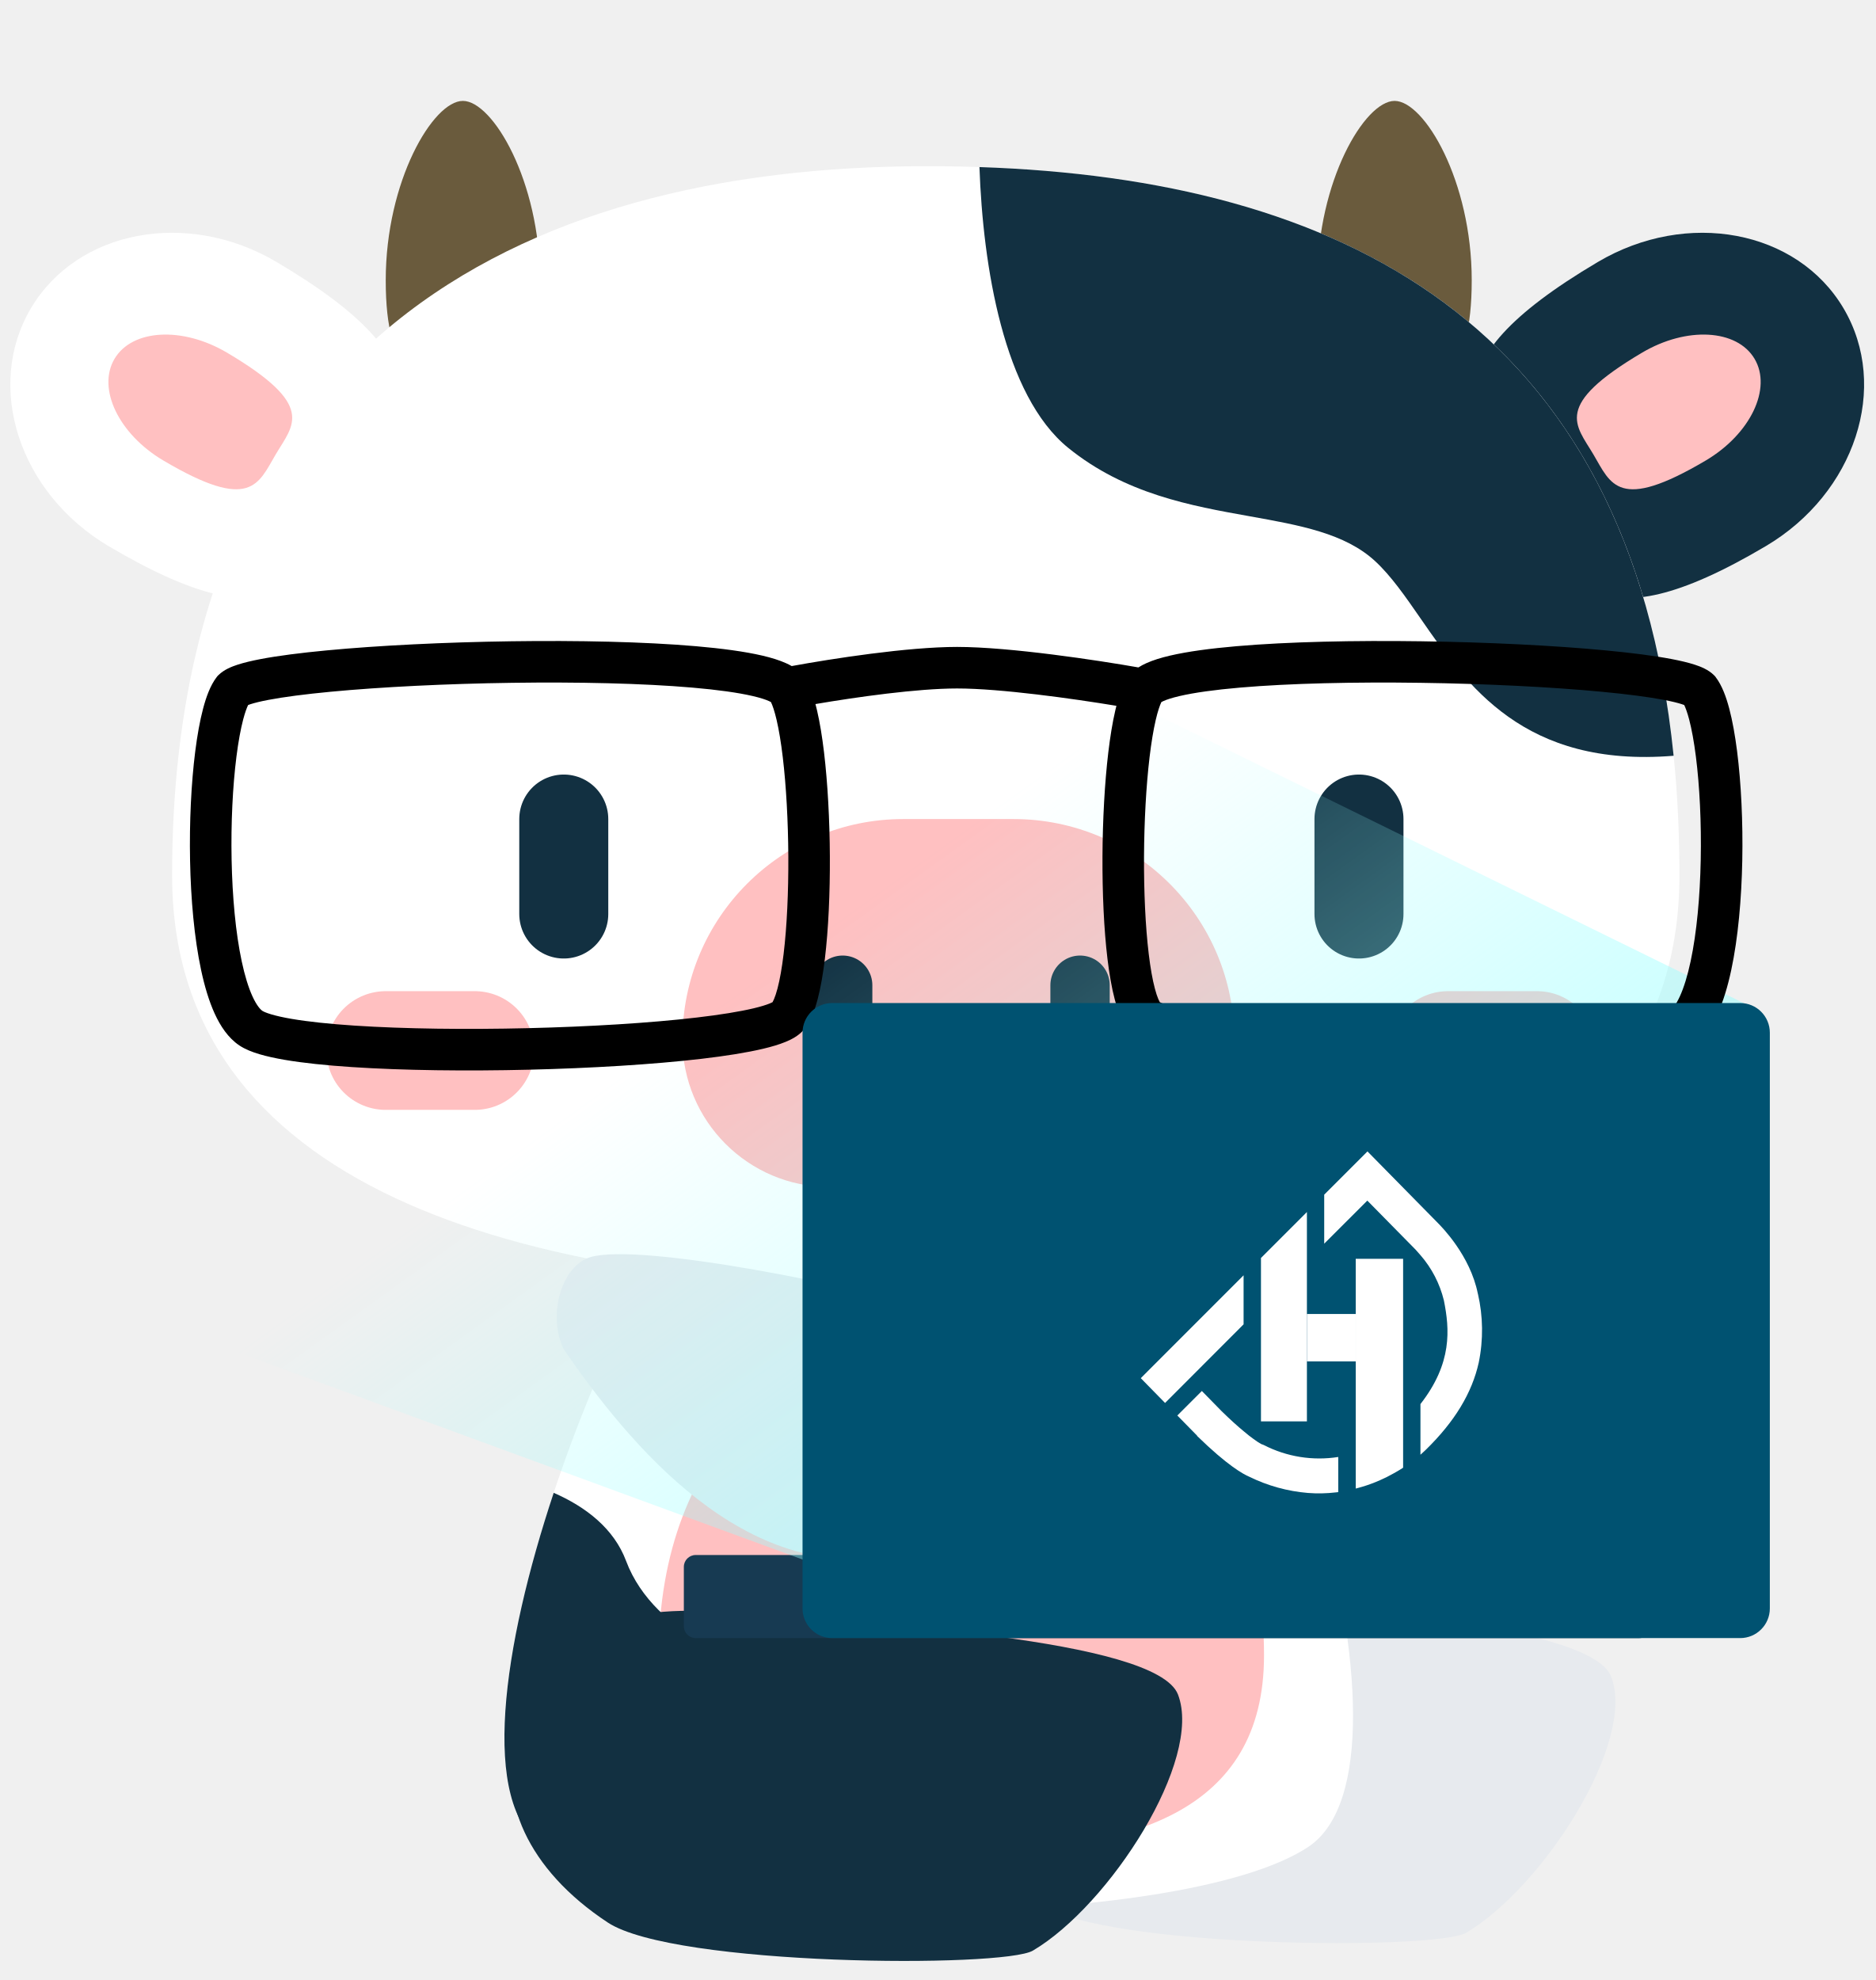
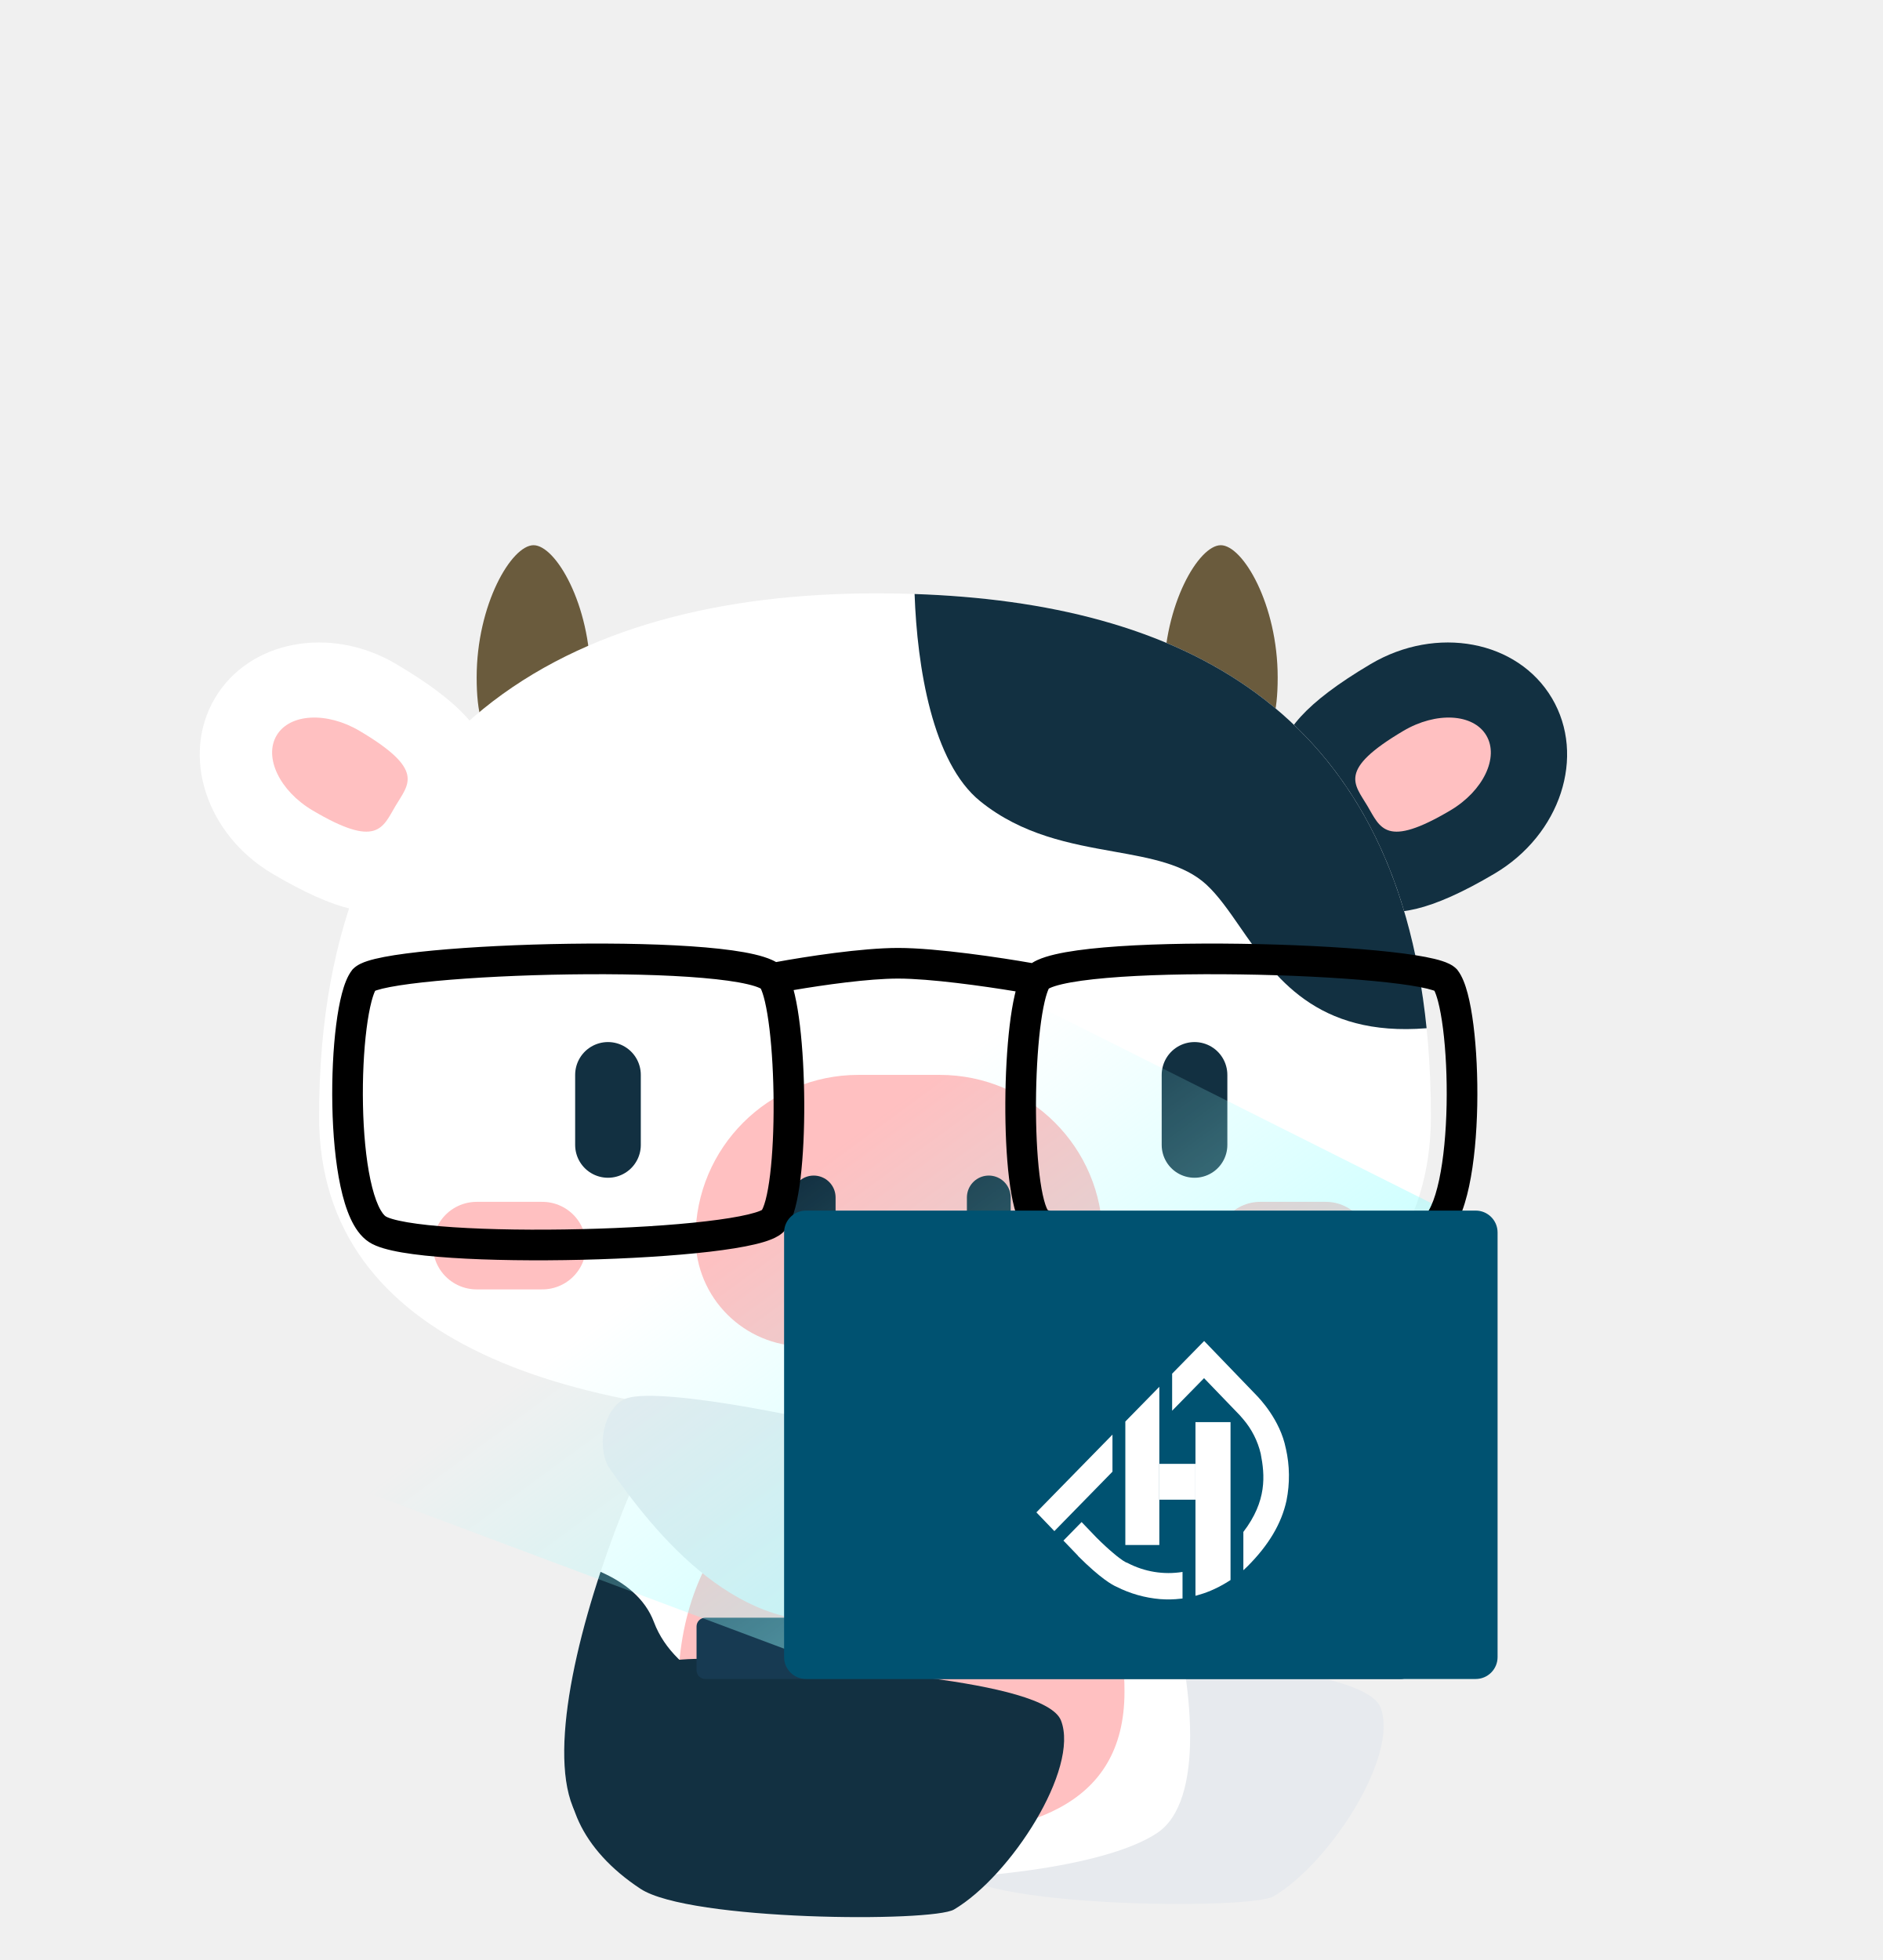
- <svg xmlns="http://www.w3.org/2000/svg" width="144" height="152" viewBox="0 0 144 152" fill="none">
-   <g id="Cow sitting" clip-path="url(#clip0_2104_1035)">
-     <path id="Ellipse 4" d="M21.244 20.118C35.038 28.281 30.777 32.35 27.213 38.372C23.649 44.394 21.852 49.922 8.339 41.925C1.479 37.865 -1.193 29.692 2.371 23.67C5.934 17.648 14.384 16.058 21.244 20.118Z" fill="white" />
-     <path id="Ellipse 5" d="M41.462 21.512C41.462 29.115 38.81 29.16 35.539 29.16C32.268 29.16 29.616 29.115 29.616 21.512C29.616 13.909 33.246 7.746 35.539 7.746C37.832 7.746 41.462 13.909 41.462 21.512Z" fill="#6A5B3D" />
-     <path id="Ellipse 6" d="M112.996 21.512C112.996 29.115 110.344 29.16 107.073 29.16C103.801 29.16 101.149 29.115 101.149 21.512C101.149 13.909 104.78 7.746 107.073 7.746C109.365 7.746 112.996 13.909 112.996 21.512Z" fill="#6A5B3D" />
-     <path id="Ellipse 3" d="M122.669 20.118C108.876 28.281 113.137 32.35 116.701 38.372C120.265 44.394 122.061 49.922 135.575 41.925C142.435 37.865 145.107 29.692 141.543 23.67C137.979 17.648 129.529 16.058 122.669 20.118Z" fill="#123041" />
-     <path id="Ellipse 7" d="M126.073 27.074C119.199 31.142 120.979 32.59 122.331 34.875C123.683 37.159 124.235 39.334 130.97 35.348C134.389 33.324 136.065 29.832 134.712 27.547C133.36 25.262 129.492 25.05 126.073 27.074Z" fill="#FFC0C1" />
-     <path id="Ellipse 8" d="M17.432 27.074C24.306 31.142 22.526 32.59 21.174 34.875C19.822 37.159 19.27 39.334 12.535 35.348C9.116 33.324 7.44 29.832 8.792 27.547C10.145 25.262 14.012 25.05 17.432 27.074Z" fill="#FFC0C1" />
-     <path id="Vector 23" d="M112.566 148.375C110.298 149.717 85.03 149.582 79.925 146.219C73.714 142.128 71.439 136.625 72.936 131.873C76.15 121.671 83.38 121.879 91.354 122.562C99.327 123.246 122.031 124.389 123.703 128.713C125.641 133.725 118.463 144.888 112.566 148.375Z" fill="#E7EAEE" />
-     <path id="Vector 17" d="M100.448 141.781C110.217 135.284 97.012 94.761 87.47 89.657C77.928 84.553 62.409 85.326 55.593 89.657C48.778 93.988 31.935 135.13 41.704 141.781C51.473 148.431 90.679 148.277 100.448 141.781Z" fill="white" />
-     <path id="Intersect" fill-rule="evenodd" clip-rule="evenodd" d="M74.343 146.669C74.42 144.272 74.341 139.378 72.673 136.459C70.003 131.789 61.282 128.713 61.282 128.713C57.789 128.182 50.256 125.661 48.069 119.829C47.139 117.347 44.992 115.685 42.512 114.6C38.613 126.337 36.784 138.434 41.704 141.783C47.023 145.405 61.072 147.008 74.343 146.669Z" fill="#123041" />
-     <path id="Ellipse 19" d="M97.049 127.082C97.049 139.236 86.645 142.155 73.812 142.155C60.979 142.155 50.575 139.236 50.575 127.082C50.575 111.104 60.979 102.06 73.812 102.06C86.645 102.06 97.049 111.104 97.049 127.082Z" fill="#FFC0C1" />
-     <path id="Vector" d="M73.616 138.055C73.709 138.055 73.802 138.037 73.889 138.002C73.975 137.967 74.054 137.915 74.121 137.849L77.285 134.666C77.402 134.531 77.463 134.356 77.456 134.178C77.449 134 77.375 133.831 77.248 133.705C77.122 133.58 76.952 133.506 76.773 133.499C76.594 133.492 76.419 133.553 76.283 133.668L73.111 136.817C73.044 136.882 72.991 136.961 72.955 137.047C72.919 137.133 72.9 137.225 72.9 137.319C72.9 137.412 72.919 137.505 72.955 137.591C72.991 137.677 73.044 137.755 73.111 137.821C73.175 137.892 73.252 137.949 73.339 137.989C73.426 138.029 73.52 138.051 73.616 138.055Z" fill="#FF8D8D" />
-     <path id="Vector_2" d="M76.747 138.055C76.84 138.055 76.932 138.037 77.018 138.002C77.104 137.967 77.182 137.915 77.248 137.85C77.314 137.784 77.366 137.706 77.402 137.62C77.438 137.534 77.457 137.442 77.457 137.349C77.457 137.256 77.438 137.163 77.402 137.077C77.366 136.991 77.314 136.913 77.248 136.848L74.108 133.707C74.042 133.641 73.964 133.588 73.878 133.553C73.792 133.517 73.7 133.498 73.606 133.498C73.513 133.498 73.421 133.517 73.335 133.553C73.249 133.588 73.171 133.641 73.106 133.707C72.974 133.839 72.9 134.018 72.9 134.205C72.9 134.391 72.974 134.57 73.106 134.702L76.253 137.85C76.384 137.98 76.562 138.054 76.747 138.055Z" fill="#FF8D8D" />
-     <path id="Vector 18" d="M79.306 149.743C77.037 151.085 51.769 150.949 46.664 147.587C40.453 143.496 38.178 137.993 39.675 133.241C42.889 123.039 50.12 123.247 58.093 123.93C66.067 124.614 88.77 125.757 90.442 130.081C92.38 135.093 85.203 146.256 79.306 149.743Z" fill="#123041" />
-     <path id="Ellipse 1" d="M128.943 67.206C128.943 90.985 102.867 98.871 71.174 98.871C39.482 98.871 13.214 90.985 13.214 67.206C13.214 26.659 39.482 12.758 71.174 12.758C102.867 12.758 128.943 24.729 128.943 67.206Z" fill="white" />
-     <path id="Intersect_2" fill-rule="evenodd" clip-rule="evenodd" d="M75.2 12.825C75.467 20.412 77.052 30.363 82.023 34.387C86.395 37.926 91.44 38.828 95.949 39.633C99.802 40.322 103.263 40.94 105.576 43.075C106.805 44.209 107.896 45.784 109.076 47.489C112.634 52.627 117.015 58.953 128.497 58.019C125.1 24.593 102.67 13.755 75.2 12.825Z" fill="#123041" />
-     <path id="Vector 5" d="M43.285 62.877V70.166" stroke="#123041" stroke-width="6.834" stroke-linecap="round" />
-     <path id="Vector 6" d="M104.339 62.877V70.166" stroke="#123041" stroke-width="6.834" stroke-linecap="round" />
-     <path id="Rectangle 1" d="M52.397 79.826C52.397 70.465 59.986 62.877 69.347 62.877H77.821C87.182 62.877 94.77 70.465 94.77 79.826C94.77 86.066 89.711 91.125 83.471 91.125H63.697C57.456 91.125 52.397 86.066 52.397 79.826Z" fill="#FFC0C1" />
-     <path id="Vector 3" d="M64.699 75.633V80.645" stroke="#123041" stroke-width="4.556" stroke-linecap="round" />
-     <path id="Vector 4" d="M82.924 75.633L82.924 80.645" stroke="#123041" stroke-width="4.556" stroke-linecap="round" />
-     <path id="Line 1" d="M29.616 80.646H36.45" stroke="#FFC0C1" stroke-width="9.113" stroke-linecap="round" />
-     <path id="Line 2" d="M111.173 80.646H118.008" stroke="#FFC0C1" stroke-width="9.113" stroke-linecap="round" />
-     <path id="Vector 24" d="M68.698 119.394C57.146 121.68 48.299 110.864 43.264 103.558C42.001 100.87 43.169 97.161 45.316 96.511C49.139 95.354 66.119 98.815 72.395 100.764C78.672 102.713 83.137 116.536 68.698 119.394Z" fill="#E7EAEE" />
-     <rect id="Rectangle 1732" width="74.267" height="6.379" rx="0.911" transform="matrix(-1 0 0 1 126.771 119.374)" fill="#173A52" />
-     <path id="Vector_3" d="M134.865 77.492L36.426 29.16L6.835 99.628L69.367 122.563L134.865 77.492Z" fill="url(#paint0_linear_2104_1035)" />
-     <path id="Union" fill-rule="evenodd" clip-rule="evenodd" d="M19.05 54.123C18.953 54.324 18.819 54.673 18.674 55.22C18.476 55.973 18.298 56.944 18.154 58.082C17.866 60.354 17.726 63.173 17.782 65.998C17.838 68.83 18.089 71.604 18.559 73.802C18.794 74.903 19.074 75.809 19.384 76.488C19.708 77.195 19.993 77.5 20.148 77.603C20.209 77.644 20.409 77.746 20.831 77.871C21.231 77.99 21.751 78.107 22.388 78.216C23.662 78.434 25.309 78.608 27.221 78.734C31.039 78.986 35.802 79.043 40.525 78.93C45.25 78.817 49.897 78.535 53.484 78.115C55.283 77.904 56.778 77.664 57.869 77.404C58.417 77.273 58.823 77.147 59.099 77.034C59.205 76.99 59.273 76.956 59.313 76.935L59.319 76.925C59.348 76.873 59.385 76.799 59.427 76.701C59.512 76.501 59.603 76.233 59.694 75.889C59.876 75.201 60.035 74.304 60.163 73.239C60.42 71.114 60.539 68.458 60.526 65.753C60.511 63.051 60.364 60.344 60.099 58.121C59.966 57.008 59.806 56.04 59.626 55.267C59.467 54.584 59.311 54.142 59.192 53.896C59.159 53.877 59.112 53.852 59.046 53.823C58.786 53.704 58.381 53.571 57.808 53.437C56.67 53.171 55.085 52.952 53.159 52.786C49.32 52.454 44.331 52.347 39.304 52.418C34.281 52.488 29.264 52.736 25.376 53.105C23.428 53.29 21.794 53.502 20.596 53.731C19.994 53.846 19.538 53.959 19.223 54.062C19.152 54.085 19.095 54.105 19.05 54.123ZM60.365 50.919C60.495 50.978 60.638 51.048 60.785 51.132C63.86 50.569 69.678 49.663 73.483 49.663C77.535 49.663 84.313 50.692 87.404 51.237C87.61 51.105 87.815 51.001 87.996 50.919C88.522 50.679 89.152 50.489 89.827 50.331C91.183 50.015 92.942 49.78 94.928 49.608C98.913 49.264 104.019 49.157 109.102 49.229C114.188 49.3 119.293 49.551 123.286 49.93C125.279 50.119 127.025 50.342 128.364 50.598C129.031 50.726 129.633 50.868 130.129 51.03C130.547 51.167 131.159 51.397 131.593 51.831L131.666 51.904L131.729 51.986C132.218 52.623 132.538 53.527 132.77 54.406C133.017 55.339 133.216 56.459 133.371 57.681C133.681 60.129 133.826 63.105 133.768 66.061C133.71 69.01 133.448 72.003 132.921 74.468C132.658 75.699 132.318 76.849 131.878 77.813C131.45 78.749 130.853 79.676 129.982 80.257C129.531 80.558 128.978 80.769 128.438 80.929C127.876 81.096 127.224 81.237 126.511 81.36C125.086 81.604 123.318 81.787 121.35 81.916C117.409 82.177 112.547 82.234 107.759 82.119C102.973 82.004 98.222 81.717 94.506 81.283C92.653 81.066 91.018 80.808 89.752 80.506C89.121 80.356 88.54 80.185 88.053 79.985C87.62 79.808 87.043 79.524 86.639 79.04C86.118 78.415 85.803 77.531 85.584 76.705C85.351 75.823 85.17 74.767 85.031 73.621C84.754 71.325 84.632 68.528 84.646 65.737C84.661 62.943 84.812 60.112 85.095 57.743C85.237 56.559 85.413 55.468 85.629 54.543C85.657 54.423 85.686 54.303 85.716 54.184C82.364 53.63 76.819 52.852 73.483 52.852C70.414 52.852 65.752 53.513 62.609 54.049C62.653 54.212 62.694 54.377 62.732 54.543C62.948 55.468 63.124 56.559 63.266 57.743C63.548 60.112 63.7 62.943 63.715 65.737C63.729 68.528 63.607 71.325 63.33 73.621C63.191 74.767 63.01 75.823 62.777 76.705C62.558 77.531 62.243 78.415 61.722 79.04C61.318 79.524 60.741 79.808 60.308 79.985C59.821 80.185 59.24 80.356 58.609 80.506C57.343 80.808 55.708 81.066 53.855 81.283C50.139 81.717 45.388 82.004 40.602 82.119C35.814 82.234 30.952 82.177 27.011 81.916C25.043 81.787 23.275 81.604 21.849 81.36C21.137 81.237 20.485 81.096 19.923 80.929C19.383 80.769 18.83 80.558 18.379 80.257C17.508 79.676 16.911 78.749 16.483 77.813C16.043 76.849 15.703 75.699 15.44 74.468C14.913 72.003 14.651 69.01 14.593 66.061C14.535 63.105 14.68 60.129 14.99 57.681C15.145 56.459 15.344 55.339 15.591 54.406C15.823 53.527 16.143 52.623 16.632 51.986L16.695 51.904L16.768 51.831C17.202 51.397 17.814 51.167 18.232 51.03C18.728 50.868 19.33 50.726 19.997 50.598C21.336 50.342 23.082 50.119 25.075 49.93C29.068 49.551 34.173 49.3 39.26 49.229C44.342 49.157 49.448 49.264 53.433 49.608C55.419 49.78 57.178 50.015 58.534 50.331C59.209 50.489 59.838 50.679 60.365 50.919ZM129.687 55.22C129.542 54.673 129.407 54.324 129.311 54.123C129.266 54.105 129.209 54.085 129.138 54.062C128.823 53.959 128.367 53.846 127.765 53.731C126.567 53.502 124.933 53.29 122.985 53.105C119.097 52.736 114.08 52.488 109.057 52.418C104.03 52.347 99.041 52.454 95.202 52.786C93.276 52.952 91.691 53.171 90.553 53.437C89.98 53.571 89.575 53.704 89.315 53.823C89.249 53.852 89.202 53.877 89.169 53.896C89.05 54.142 88.894 54.584 88.735 55.267C88.555 56.04 88.395 57.008 88.262 58.121C87.997 60.344 87.85 63.051 87.835 65.753C87.822 68.458 87.941 71.114 88.198 73.239C88.326 74.304 88.485 75.201 88.668 75.889C88.758 76.233 88.849 76.501 88.934 76.701C88.976 76.799 89.013 76.873 89.042 76.925L89.048 76.935C89.088 76.956 89.156 76.99 89.262 77.034C89.538 77.147 89.944 77.273 90.492 77.404C91.583 77.664 93.077 77.904 94.876 78.115C98.465 78.535 103.111 78.817 107.836 78.93C112.559 79.043 117.322 78.986 121.14 78.734C123.052 78.608 124.699 78.434 125.973 78.216C126.61 78.107 127.13 77.99 127.53 77.871C127.952 77.746 128.152 77.644 128.213 77.603C128.368 77.5 128.653 77.195 128.977 76.488C129.287 75.809 129.567 74.903 129.802 73.802C130.272 71.604 130.523 68.83 130.579 65.998C130.635 63.173 130.495 60.354 130.207 58.082C130.063 56.944 129.885 55.973 129.687 55.22Z" fill="black" />
-     <rect id="Rectangle 1731" width="74.267" height="48.752" rx="2.278" transform="matrix(-1 0 0 1 135.884 77.0005)" fill="#005271" />
-     <g id="Group 1220">
-       <path id="Vector_4" d="M95.48 101.666V97.902L87.587 105.798L89.452 107.702L95.48 101.666ZM113.465 99.313C112.88 96.372 110.67 94.167 110.416 93.906L104.991 88.391L101.891 91.49L101.67 91.711V95.475L104.98 92.167L108.066 95.302L108.537 95.78L108.57 95.814C108.57 95.814 108.776 96.016 109.059 96.354C109.928 97.352 110.544 98.543 110.858 99.828C111.299 102.034 111.52 104.633 109.059 107.787V111.676C109.291 111.474 109.427 111.331 109.489 111.279C111.696 109.118 113.017 106.934 113.535 104.6C113.894 102.853 113.871 101.05 113.469 99.313H113.465ZM97.032 110.934L96.951 110.893H96.911C96.67 110.768 96.441 110.621 96.227 110.456C96.024 110.312 95.778 110.121 95.491 109.875C95.042 109.507 94.483 109.007 93.803 108.342L92.276 106.783L90.393 108.665L91.912 110.213V110.235C94.263 112.529 95.469 113.176 95.914 113.364C97.323 114.057 98.85 114.48 100.416 114.61C101.135 114.666 101.858 114.651 102.575 114.566L102.748 114.547V111.849C100.795 112.158 98.794 111.837 97.036 110.934H97.032Z" fill="white" />
-       <path id="Vector_5" d="M100.342 93.043V109.115H96.814V96.572L97.168 96.219L97.359 96.028L98.425 94.961L99.146 94.241L99.382 94.006L100.106 93.281L100.342 93.043Z" fill="white" />
-       <path id="Vector_6" d="M107.728 96.634V112.669L107.683 112.702C107.522 112.805 107.349 112.912 107.165 113.015C107.106 113.052 107.044 113.085 106.981 113.118C106.819 113.21 106.646 113.301 106.47 113.39C106.293 113.478 106.135 113.551 105.958 113.629L105.668 113.754L105.271 113.908L104.947 114.022C104.726 114.096 104.498 114.165 104.263 114.228L104.09 114.272V96.634H107.728Z" fill="white" />
-       <path id="Vector_7" d="M104.089 100.872H100.342V104.511H104.089V100.872Z" fill="white" />
-     </g>
+ <svg xmlns="http://www.w3.org/2000/svg" width="196" height="204" viewBox="0 0 196 204" fill="none">
+   <g clip-path="url(#clip0_4002_556)">
+     <path d="M41.244 69.118C55.038 77.281 50.776 81.35 47.213 87.372C43.649 93.394 41.852 98.922 28.339 90.925C21.479 86.865 18.807 78.692 22.37 72.67C25.934 66.648 34.384 65.058 41.244 69.118Z" fill="white" />
+     <path d="M61.462 70.513C61.462 78.115 58.81 78.16 55.539 78.16C52.268 78.16 49.616 78.115 49.616 70.513C49.616 62.91 53.246 56.746 55.539 56.746C57.832 56.746 61.462 62.91 61.462 70.513Z" fill="#6A5B3D" />
+     <path d="M132.996 70.513C132.996 78.115 130.344 78.16 127.072 78.16C123.801 78.16 121.149 78.115 121.149 70.513C121.149 62.91 124.78 56.746 127.072 56.746C129.365 56.746 132.996 62.91 132.996 70.513Z" fill="#6A5B3D" />
+     <path d="M142.669 69.118C128.876 77.281 133.137 81.35 136.701 87.372C140.265 93.394 142.061 98.922 155.575 90.925C162.435 86.865 165.107 78.692 161.543 72.67C157.979 66.648 149.529 65.058 142.669 69.118Z" fill="#123041" />
+     <path d="M146.073 76.074C139.199 80.142 140.979 81.59 142.331 83.875C143.683 86.159 144.235 88.334 150.97 84.348C154.389 82.324 156.065 78.832 154.713 76.547C153.36 74.262 149.493 74.05 146.073 76.074Z" fill="#FFC0C1" />
+     <path d="M37.432 76.074C44.306 80.142 42.526 81.59 41.174 83.875C39.822 86.159 39.27 88.334 32.535 84.348C29.116 82.324 27.441 78.832 28.793 76.547C30.145 74.262 34.013 74.05 37.432 76.074Z" fill="#FFC0C1" />
+     <path d="M132.566 197.375C130.298 198.717 105.03 198.582 99.925 195.219C93.714 191.128 91.439 185.625 92.936 180.873C96.15 170.671 103.38 170.879 111.354 171.562C119.327 172.246 142.031 173.389 143.703 177.713C145.641 182.725 138.463 193.888 132.566 197.375Z" fill="#E7EAEE" />
+     <path d="M120.448 190.781C130.217 184.284 117.012 143.761 107.47 138.657C97.928 133.553 82.409 134.326 75.593 138.657C68.778 142.988 51.935 184.13 61.704 190.781C71.473 197.431 110.679 197.277 120.448 190.781Z" fill="white" />
+     <path fill-rule="evenodd" clip-rule="evenodd" d="M94.343 195.669C94.42 193.272 94.341 188.378 92.673 185.459C90.003 180.789 81.282 177.713 81.282 177.713C77.789 177.182 70.256 174.661 68.069 168.829C67.139 166.347 64.993 164.685 62.512 163.6C58.614 175.337 56.784 187.434 61.704 190.783C67.024 194.405 81.072 196.008 94.343 195.669Z" fill="#123041" />
+     <path d="M117.049 176.082C117.049 188.236 106.646 191.155 93.812 191.155C80.979 191.155 70.575 188.236 70.575 176.082C70.575 160.104 80.979 151.06 93.812 151.06C106.646 151.06 117.049 160.104 117.049 176.082Z" fill="#FFC0C1" />
+     <path d="M93.861 190.461C93.955 190.461 94.048 190.443 94.135 190.407C94.222 190.371 94.301 190.318 94.368 190.251L97.543 186.989C97.66 186.85 97.721 186.672 97.714 186.489C97.707 186.307 97.633 186.134 97.506 186.005C97.379 185.875 97.208 185.8 97.029 185.793C96.849 185.786 96.673 185.848 96.537 185.967L93.354 189.192C93.287 189.26 93.234 189.34 93.198 189.428C93.162 189.517 93.143 189.611 93.143 189.707C93.143 189.803 93.162 189.897 93.198 189.986C93.234 190.074 93.287 190.154 93.354 190.222C93.418 190.294 93.496 190.353 93.584 190.394C93.671 190.435 93.765 190.458 93.861 190.461Z" fill="#FF8D8D" />
+     <path d="M97.002 190.461C97.096 190.461 97.188 190.443 97.274 190.407C97.361 190.371 97.439 190.318 97.505 190.251C97.572 190.184 97.624 190.104 97.66 190.016C97.696 189.928 97.715 189.833 97.715 189.738C97.715 189.642 97.696 189.548 97.66 189.46C97.624 189.371 97.572 189.291 97.505 189.224L94.355 186.006C94.289 185.938 94.21 185.885 94.124 185.848C94.038 185.811 93.945 185.792 93.852 185.792C93.758 185.792 93.666 185.811 93.579 185.848C93.493 185.885 93.415 185.938 93.349 186.006C93.217 186.142 93.143 186.325 93.143 186.516C93.143 186.707 93.217 186.89 93.349 187.026L96.507 190.251C96.639 190.385 96.817 190.46 97.002 190.461V190.461Z" fill="#FF8D8D" />
+     <path d="M99.306 198.743C97.038 200.085 71.769 199.949 66.665 196.587C60.453 192.496 58.178 186.993 59.675 182.241C62.889 172.039 70.12 172.247 78.093 172.93C86.067 173.614 108.771 174.757 110.443 179.081C112.38 184.093 105.203 195.256 99.306 198.743Z" fill="#123041" />
+     <path d="M148.943 116.206C148.943 139.985 122.867 147.871 91.174 147.871C59.482 147.871 33.214 139.985 33.214 116.206C33.214 75.659 59.482 61.758 91.174 61.758C122.867 61.758 148.943 73.728 148.943 116.206Z" fill="white" />
+     <path fill-rule="evenodd" clip-rule="evenodd" d="M95.2 61.825C95.467 69.412 97.052 79.363 102.023 83.387C106.395 86.927 111.44 87.828 115.949 88.633C119.802 89.322 123.263 89.94 125.576 92.075C126.805 93.21 127.896 94.784 129.076 96.489C132.634 101.627 137.015 107.953 148.497 107.019C145.1 73.594 122.67 62.755 95.2 61.825Z" fill="#123041" />
+     <path d="M63.285 111.876V119.166" stroke="#123041" stroke-width="6.834" stroke-linecap="round" />
+     <path d="M124.339 111.876V119.166" stroke="#123041" stroke-width="6.834" stroke-linecap="round" />
+     <path d="M72.397 128.826C72.397 119.465 79.986 111.876 89.347 111.876H97.821C107.182 111.876 114.77 119.465 114.77 128.826V128.826C114.77 135.066 109.711 140.125 103.471 140.125H83.697C77.456 140.125 72.397 135.066 72.397 128.826V128.826Z" fill="#FFC0C1" />
+     <path d="M84.699 124.633V129.645" stroke="#123041" stroke-width="4.556" stroke-linecap="round" />
+     <path d="M102.924 124.633L102.924 129.645" stroke="#123041" stroke-width="4.556" stroke-linecap="round" />
+     <path d="M49.616 129.646H56.45" stroke="#FFC0C1" stroke-width="9.113" stroke-linecap="round" />
+     <path d="M131.173 129.646H138.008" stroke="#FFC0C1" stroke-width="9.113" stroke-linecap="round" />
+     <path d="M88.698 168.394C77.146 170.68 68.299 159.864 63.264 152.558C62.001 149.87 63.169 146.161 65.316 145.511C69.139 144.354 86.119 147.815 92.395 149.764C98.672 151.713 103.137 165.536 88.698 168.394Z" fill="#E7EAEE" />
+     <rect width="74.267" height="6.379" rx="0.911" transform="matrix(-1 0 0 1 146.771 168.374)" fill="#173A52" />
+     <path d="M155.315 128.404L56.547 78.879L26.858 151.086L89.598 174.587L155.315 128.404Z" fill="url(#paint0_linear_4002_556)" />
+     <path fill-rule="evenodd" clip-rule="evenodd" d="M39.05 103.123C38.953 103.324 38.819 103.673 38.674 104.22C38.476 104.973 38.298 105.944 38.154 107.082C37.866 109.354 37.726 112.173 37.782 114.998C37.838 117.83 38.089 120.604 38.559 122.802C38.794 123.902 39.074 124.809 39.384 125.488C39.708 126.196 39.993 126.5 40.148 126.603C40.209 126.644 40.409 126.746 40.831 126.872C41.231 126.99 41.751 127.107 42.388 127.216C43.662 127.434 45.309 127.608 47.221 127.734C51.039 127.986 55.802 128.044 60.525 127.93C65.25 127.817 69.897 127.535 73.484 127.115C75.284 126.904 76.778 126.664 77.869 126.404C78.418 126.273 78.823 126.147 79.099 126.034C79.205 125.99 79.273 125.956 79.313 125.935L79.319 125.925C79.348 125.873 79.385 125.799 79.427 125.701C79.512 125.501 79.603 125.233 79.694 124.889C79.876 124.201 80.035 123.304 80.163 122.239C80.42 120.114 80.54 117.458 80.525 114.753C80.511 112.051 80.364 109.344 80.099 107.121C79.966 106.008 79.806 105.04 79.626 104.267C79.467 103.584 79.311 103.142 79.192 102.896C79.159 102.877 79.112 102.852 79.046 102.823C78.786 102.704 78.381 102.571 77.808 102.437C76.67 102.171 75.085 101.952 73.159 101.786C69.32 101.454 64.331 101.347 59.304 101.418C54.281 101.488 49.264 101.736 45.376 102.105C43.428 102.29 41.794 102.502 40.596 102.731C39.994 102.846 39.538 102.959 39.223 103.062C39.152 103.085 39.095 103.105 39.05 103.123ZM80.365 99.919C80.496 99.978 80.638 100.048 80.785 100.132C83.86 99.569 89.678 98.663 93.483 98.663C97.535 98.663 104.313 99.692 107.404 100.237C107.61 100.105 107.815 100.001 107.996 99.919C108.523 99.68 109.152 99.489 109.827 99.332C111.183 99.015 112.942 98.78 114.928 98.608C118.913 98.264 124.019 98.157 129.102 98.229C134.188 98.3 139.293 98.551 143.286 98.93C145.279 99.119 147.025 99.342 148.364 99.598C149.031 99.726 149.633 99.868 150.129 100.03C150.547 100.167 151.159 100.397 151.593 100.831L151.666 100.904L151.729 100.987C152.218 101.623 152.538 102.527 152.77 103.406C153.017 104.339 153.216 105.459 153.371 106.681C153.681 109.129 153.826 112.105 153.768 115.061C153.71 118.01 153.448 121.003 152.921 123.468C152.658 124.699 152.318 125.849 151.878 126.813C151.45 127.749 150.853 128.676 149.982 129.257C149.531 129.558 148.978 129.769 148.438 129.929C147.876 130.096 147.224 130.237 146.511 130.36C145.086 130.604 143.318 130.787 141.35 130.917C137.409 131.177 132.547 131.234 127.759 131.119C122.973 131.004 118.222 130.717 114.506 130.283C112.653 130.066 111.018 129.808 109.752 129.506C109.121 129.356 108.54 129.185 108.053 128.985C107.62 128.808 107.043 128.524 106.639 128.04C106.118 127.415 105.803 126.531 105.584 125.705C105.351 124.823 105.17 123.767 105.031 122.622C104.754 120.325 104.632 117.528 104.646 114.737C104.661 111.943 104.812 109.112 105.095 106.743C105.237 105.559 105.413 104.468 105.629 103.543C105.657 103.423 105.686 103.303 105.716 103.184C102.364 102.63 96.819 101.852 93.483 101.852C90.414 101.852 85.752 102.513 82.609 103.049C82.653 103.212 82.694 103.377 82.732 103.543C82.948 104.468 83.124 105.559 83.266 106.743C83.549 109.112 83.7 111.943 83.715 114.737C83.729 117.528 83.607 120.325 83.329 122.622C83.191 123.767 83.01 124.823 82.777 125.705C82.558 126.531 82.243 127.415 81.722 128.04C81.318 128.524 80.741 128.808 80.308 128.985C79.821 129.185 79.24 129.356 78.609 129.506C77.343 129.808 75.708 130.066 73.855 130.283C70.139 130.717 65.388 131.004 60.602 131.119C55.814 131.234 50.952 131.177 47.011 130.917C45.043 130.787 43.275 130.604 41.849 130.36C41.137 130.237 40.485 130.096 39.923 129.929C39.383 129.769 38.83 129.558 38.379 129.257C37.508 128.676 36.911 127.749 36.483 126.813C36.043 125.849 35.703 124.699 35.44 123.468C34.913 121.003 34.651 118.01 34.593 115.061C34.535 112.105 34.68 109.129 34.99 106.681C35.145 105.459 35.344 104.339 35.591 103.406C35.823 102.527 36.143 101.623 36.632 100.987L36.695 100.904L36.768 100.831C37.202 100.397 37.814 100.167 38.232 100.03C38.728 99.868 39.33 99.726 39.997 99.598C41.336 99.342 43.082 99.119 45.075 98.93C49.068 98.551 54.173 98.3 59.26 98.229C64.342 98.157 69.448 98.264 73.433 98.608C75.419 98.78 77.178 99.015 78.534 99.332C79.209 99.489 79.838 99.68 80.365 99.919ZM149.687 104.22C149.542 103.673 149.407 103.324 149.311 103.123C149.266 103.105 149.209 103.085 149.138 103.062C148.823 102.959 148.367 102.846 147.765 102.731C146.567 102.502 144.933 102.29 142.985 102.105C139.097 101.736 134.08 101.488 129.057 101.418C124.03 101.347 119.041 101.454 115.202 101.786C113.276 101.952 111.691 102.171 110.553 102.437C109.98 102.571 109.575 102.704 109.315 102.823C109.249 102.852 109.202 102.877 109.169 102.896C109.05 103.142 108.894 103.584 108.735 104.267C108.555 105.04 108.395 106.008 108.262 107.121C107.997 109.344 107.85 112.051 107.836 114.753C107.822 117.458 107.941 120.114 108.198 122.239C108.326 123.304 108.485 124.201 108.668 124.889C108.758 125.233 108.849 125.501 108.934 125.701C108.976 125.799 109.013 125.873 109.042 125.925L109.048 125.935C109.088 125.956 109.156 125.99 109.262 126.034C109.538 126.147 109.944 126.273 110.492 126.404C111.583 126.664 113.077 126.904 114.876 127.115C118.464 127.535 123.111 127.817 127.836 127.93C132.559 128.044 137.322 127.986 141.14 127.734C143.052 127.608 144.699 127.434 145.973 127.216C146.61 127.107 147.13 126.99 147.53 126.872C147.952 126.746 148.152 126.644 148.213 126.603C148.368 126.5 148.653 126.196 148.977 125.488C149.287 124.809 149.567 123.902 149.802 122.802C150.272 120.604 150.523 117.83 150.579 114.998C150.635 112.173 150.495 109.354 150.207 107.082C150.063 105.944 149.885 104.973 149.687 104.22Z" fill="black" />
+     <rect width="74.267" height="48.752" rx="2.278" transform="matrix(-1 0 0 1 155.884 126)" fill="#005271" />
+     <path d="M115.798 153.175V149.317L107.879 157.409L109.75 159.36L115.798 153.175ZM133.843 150.764C133.256 147.75 131.039 145.49 130.784 145.223L125.341 139.573L122.23 142.748L122.009 142.974V146.831L125.33 143.441L128.426 146.654L128.898 147.144L128.932 147.178C128.932 147.178 129.138 147.385 129.422 147.732C130.294 148.754 130.913 149.975 131.227 151.291C131.67 153.551 131.891 156.215 129.422 159.447V163.432C129.655 163.225 129.791 163.078 129.854 163.025C132.068 160.81 133.393 158.573 133.913 156.181C134.273 154.391 134.251 152.544 133.847 150.764H133.843ZM117.355 162.671L117.274 162.63H117.233C116.992 162.501 116.763 162.351 116.547 162.181C116.344 162.034 116.097 161.838 115.809 161.586C115.359 161.209 114.798 160.697 114.115 160.015L112.584 158.418L110.694 160.347L112.218 161.933V161.955C114.576 164.306 115.787 164.969 116.233 165.161C117.647 165.872 119.18 166.305 120.75 166.438C121.472 166.495 122.198 166.48 122.916 166.393L123.09 166.374V163.609C121.13 163.926 119.123 163.597 117.359 162.671H117.355Z" fill="white" />
+     <path d="M120.676 144.338V160.807H117.137V147.955L117.491 147.593L117.683 147.397L118.753 146.305L119.477 145.566L119.713 145.325L120.44 144.583L120.676 144.338Z" fill="white" />
+     <path d="M128.087 148.018V164.449L128.042 164.483C127.88 164.589 127.706 164.698 127.522 164.803C127.463 164.841 127.4 164.875 127.337 164.909C127.175 165.003 127.002 165.097 126.824 165.188C126.647 165.278 126.489 165.353 126.312 165.433L126.02 165.561L125.621 165.719L125.297 165.836C125.075 165.911 124.846 165.983 124.61 166.047L124.437 166.092V148.018H128.087Z" fill="white" />
+     <path d="M124.436 152.361H120.676V156.09H124.436V152.361Z" fill="white" />
  </g>
  <defs>
-     <linearGradient id="paint0_linear_2104_1035" x1="49.189" y1="62.487" x2="85.108" y2="112.472" gradientUnits="userSpaceOnUse">
+     <linearGradient id="paint0_linear_4002_556" x1="69.353" y1="113.029" x2="106.399" y2="163.508" gradientUnits="userSpaceOnUse">
      <stop offset="0.25" stop-color="#96FFFF" stop-opacity="0" />
      <stop offset="1" stop-color="#96FFFF" stop-opacity="0.5" />
    </linearGradient>
-     <clipPath id="clip0_2104_1035">
-       <rect width="143.522" height="151.268" fill="white" />
+     <clipPath id="clip0_4002_556">
+       <rect width="144" height="155" fill="white" transform="translate(20 49)" />
    </clipPath>
  </defs>
</svg>
